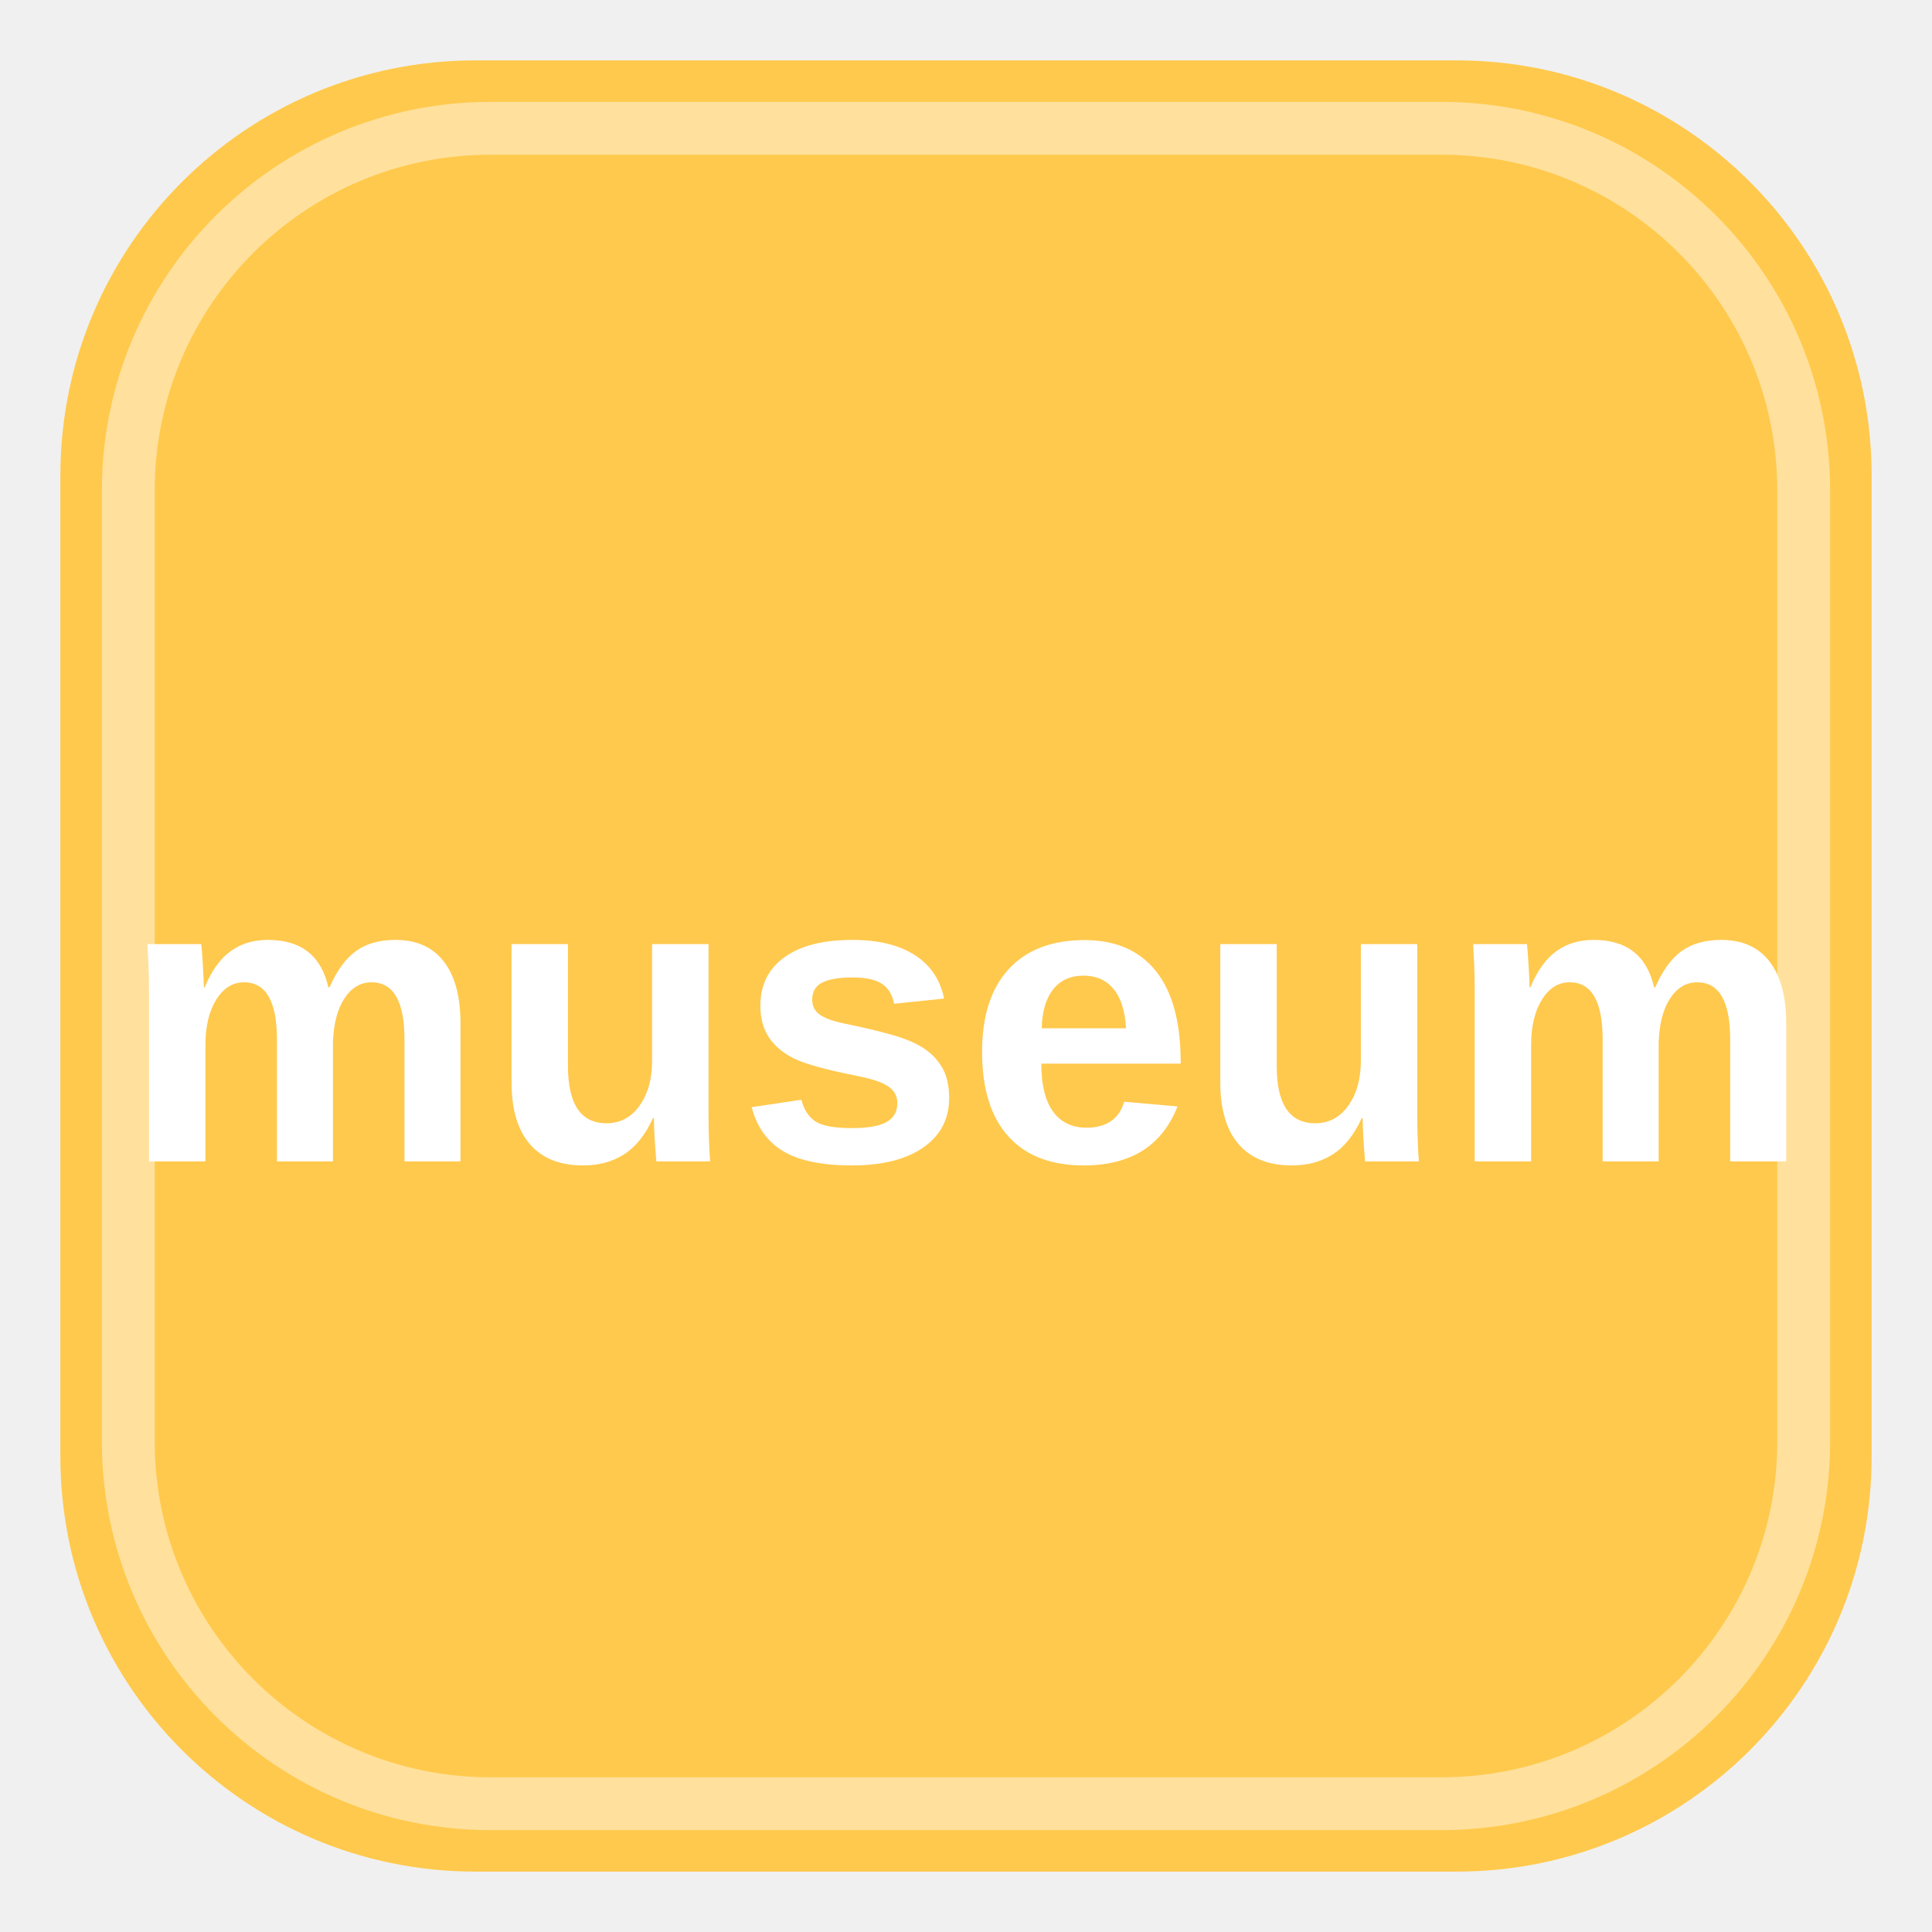
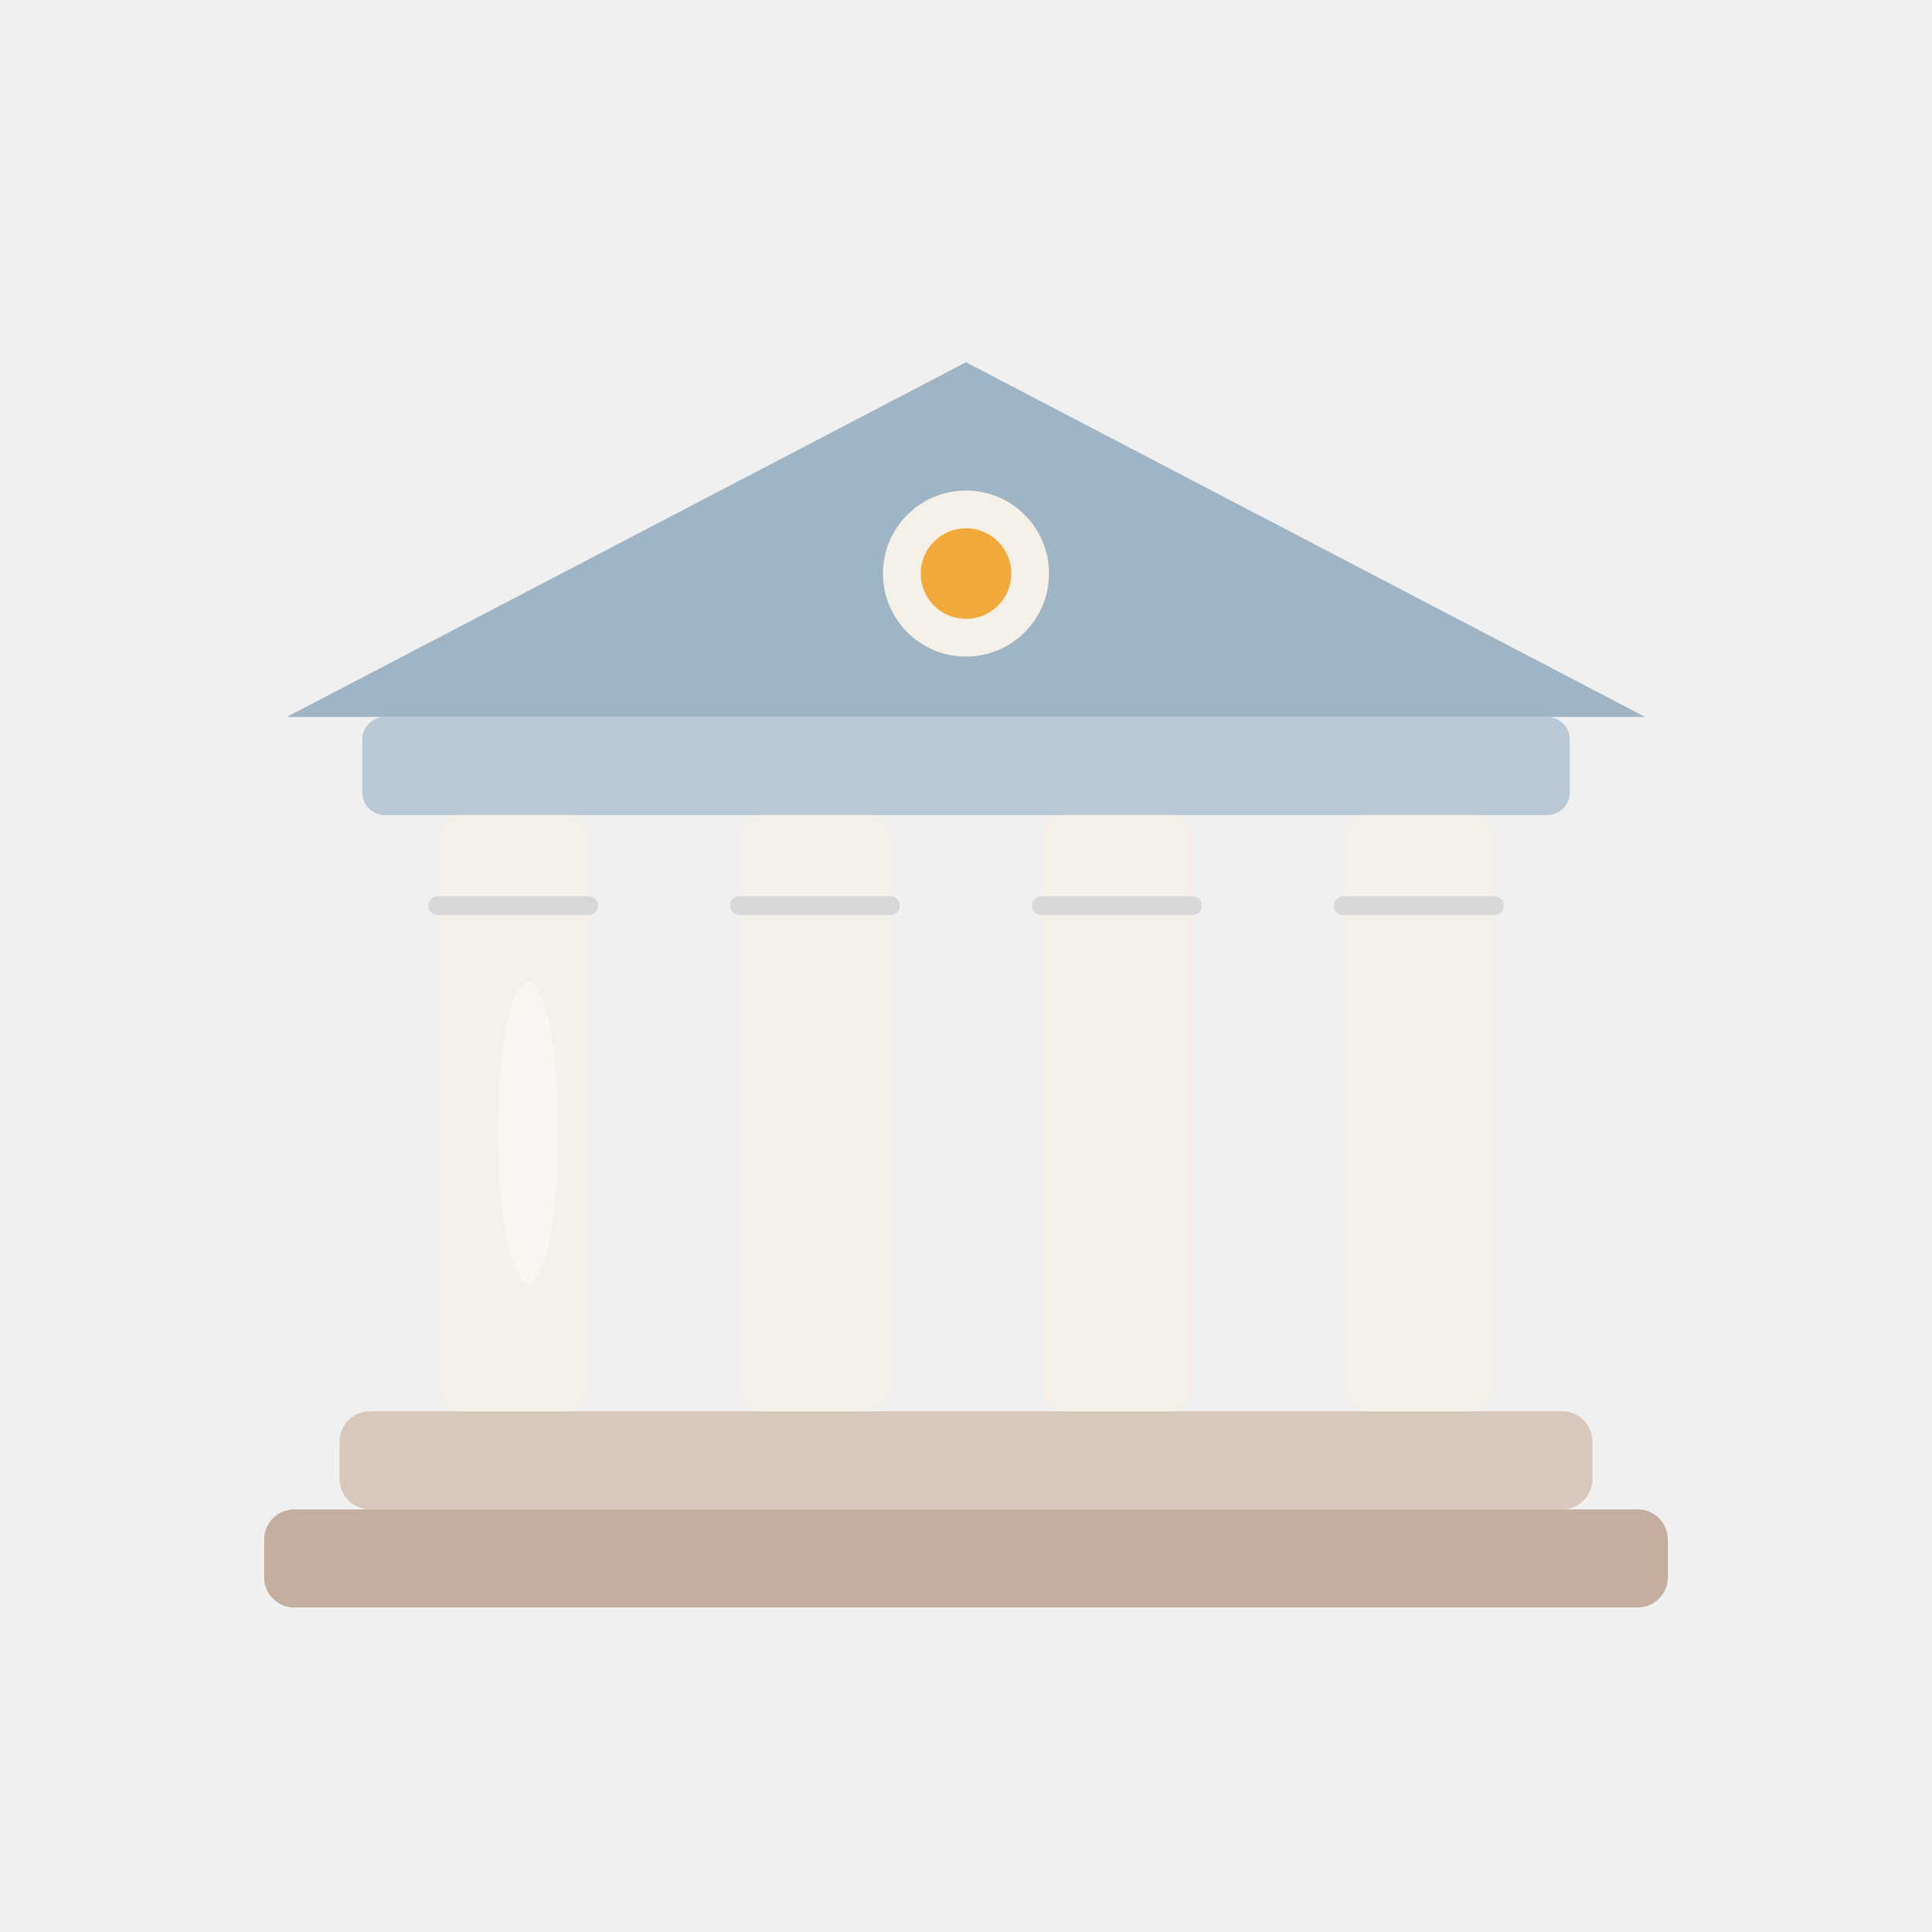
<svg xmlns="http://www.w3.org/2000/svg" width="512" height="512" viewBox="0 0 512 512">
-   <rect x="16" y="16" width="480" height="480" rx="110" fill="#FFC94D" />
-   <rect x="34" y="34" width="444" height="444" rx="96" fill="none" stroke="rgba(255,255,255,0.45)" stroke-width="14" />
-   <text x="256" y="270" font-family="Arial, Helvetica, sans-serif" font-weight="bold" font-size="109" fill="#FFFFFF" text-anchor="middle" dominant-baseline="central">museum</text>
+   <rect x="70" y="400" width="372" height="26" rx="8" fill="#C4AE9F" />
+   <rect x="90" y="374" width="332" height="26" rx="8" fill="#D8C8BC" />
+   <path d="M256 96 L436 190 L76 190 Z" fill="#9FB4C4" />
+   <rect x="96" y="190" width="320" height="26" rx="6" fill="#B8C8D4" />
+   <circle cx="256" cy="152" r="22" fill="#F5F0E8" />
+   <circle cx="256" cy="152" r="12" fill="#F2A93B" />
+   <rect x="116" y="216" width="40" height="158" rx="6" fill="#F5F0E8" />
+   <rect x="196" y="216" width="40" height="158" rx="6" fill="#F5F0E8" />
+   <rect x="276" y="216" width="40" height="158" rx="6" fill="#F5F0E8" />
+   <rect x="356" y="216" width="40" height="158" rx="6" fill="#F5F0E8" />
+   <path d="M116 240 L156 240" stroke="#D8D8D8" stroke-width="5" fill="none" stroke-linecap="round" stroke-linejoin="round" opacity="1" />
+   <path d="M196 240 L236 240" stroke="#D8D8D8" stroke-width="5" fill="none" stroke-linecap="round" stroke-linejoin="round" opacity="1" />
+   <path d="M276 240 L316 240" stroke="#D8D8D8" stroke-width="5" fill="none" stroke-linecap="round" stroke-linejoin="round" opacity="1" />
+   <path d="M356 240 L396 240" stroke="#D8D8D8" stroke-width="5" fill="none" stroke-linecap="round" stroke-linejoin="round" opacity="1" />
+   <ellipse cx="140" cy="300" rx="8" ry="40" fill="#FFFFFF" opacity="0.4" />
</svg>
